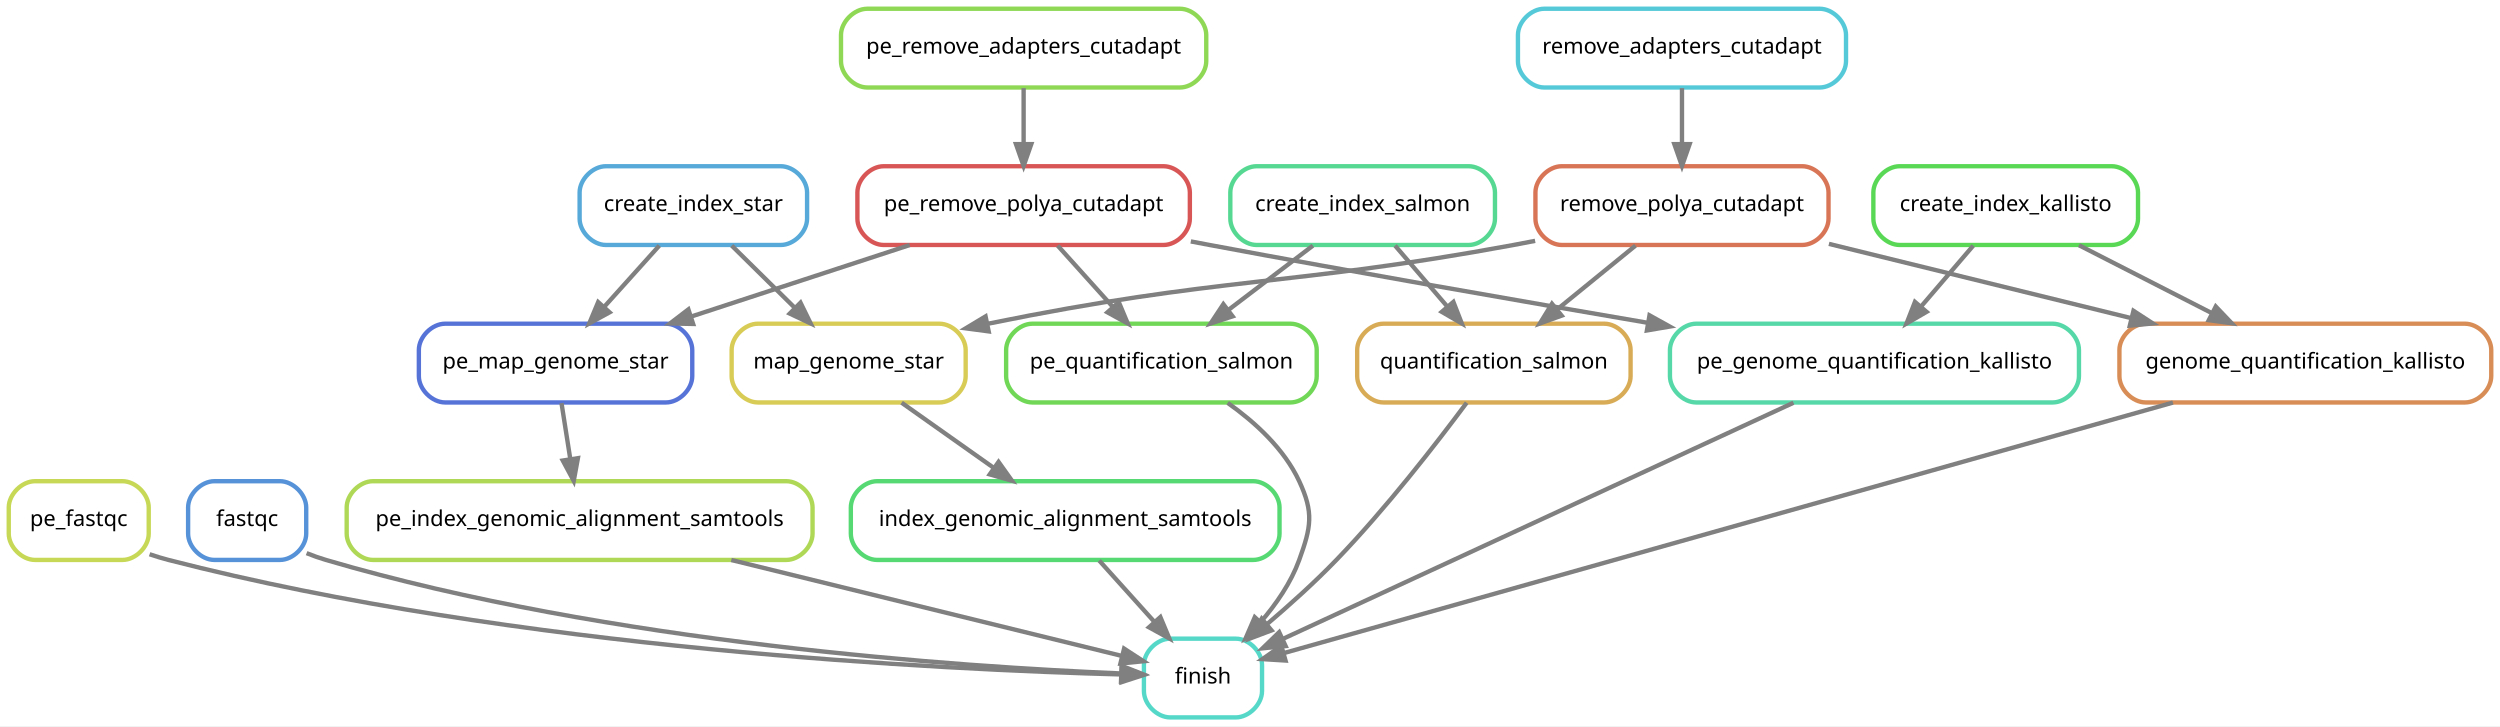
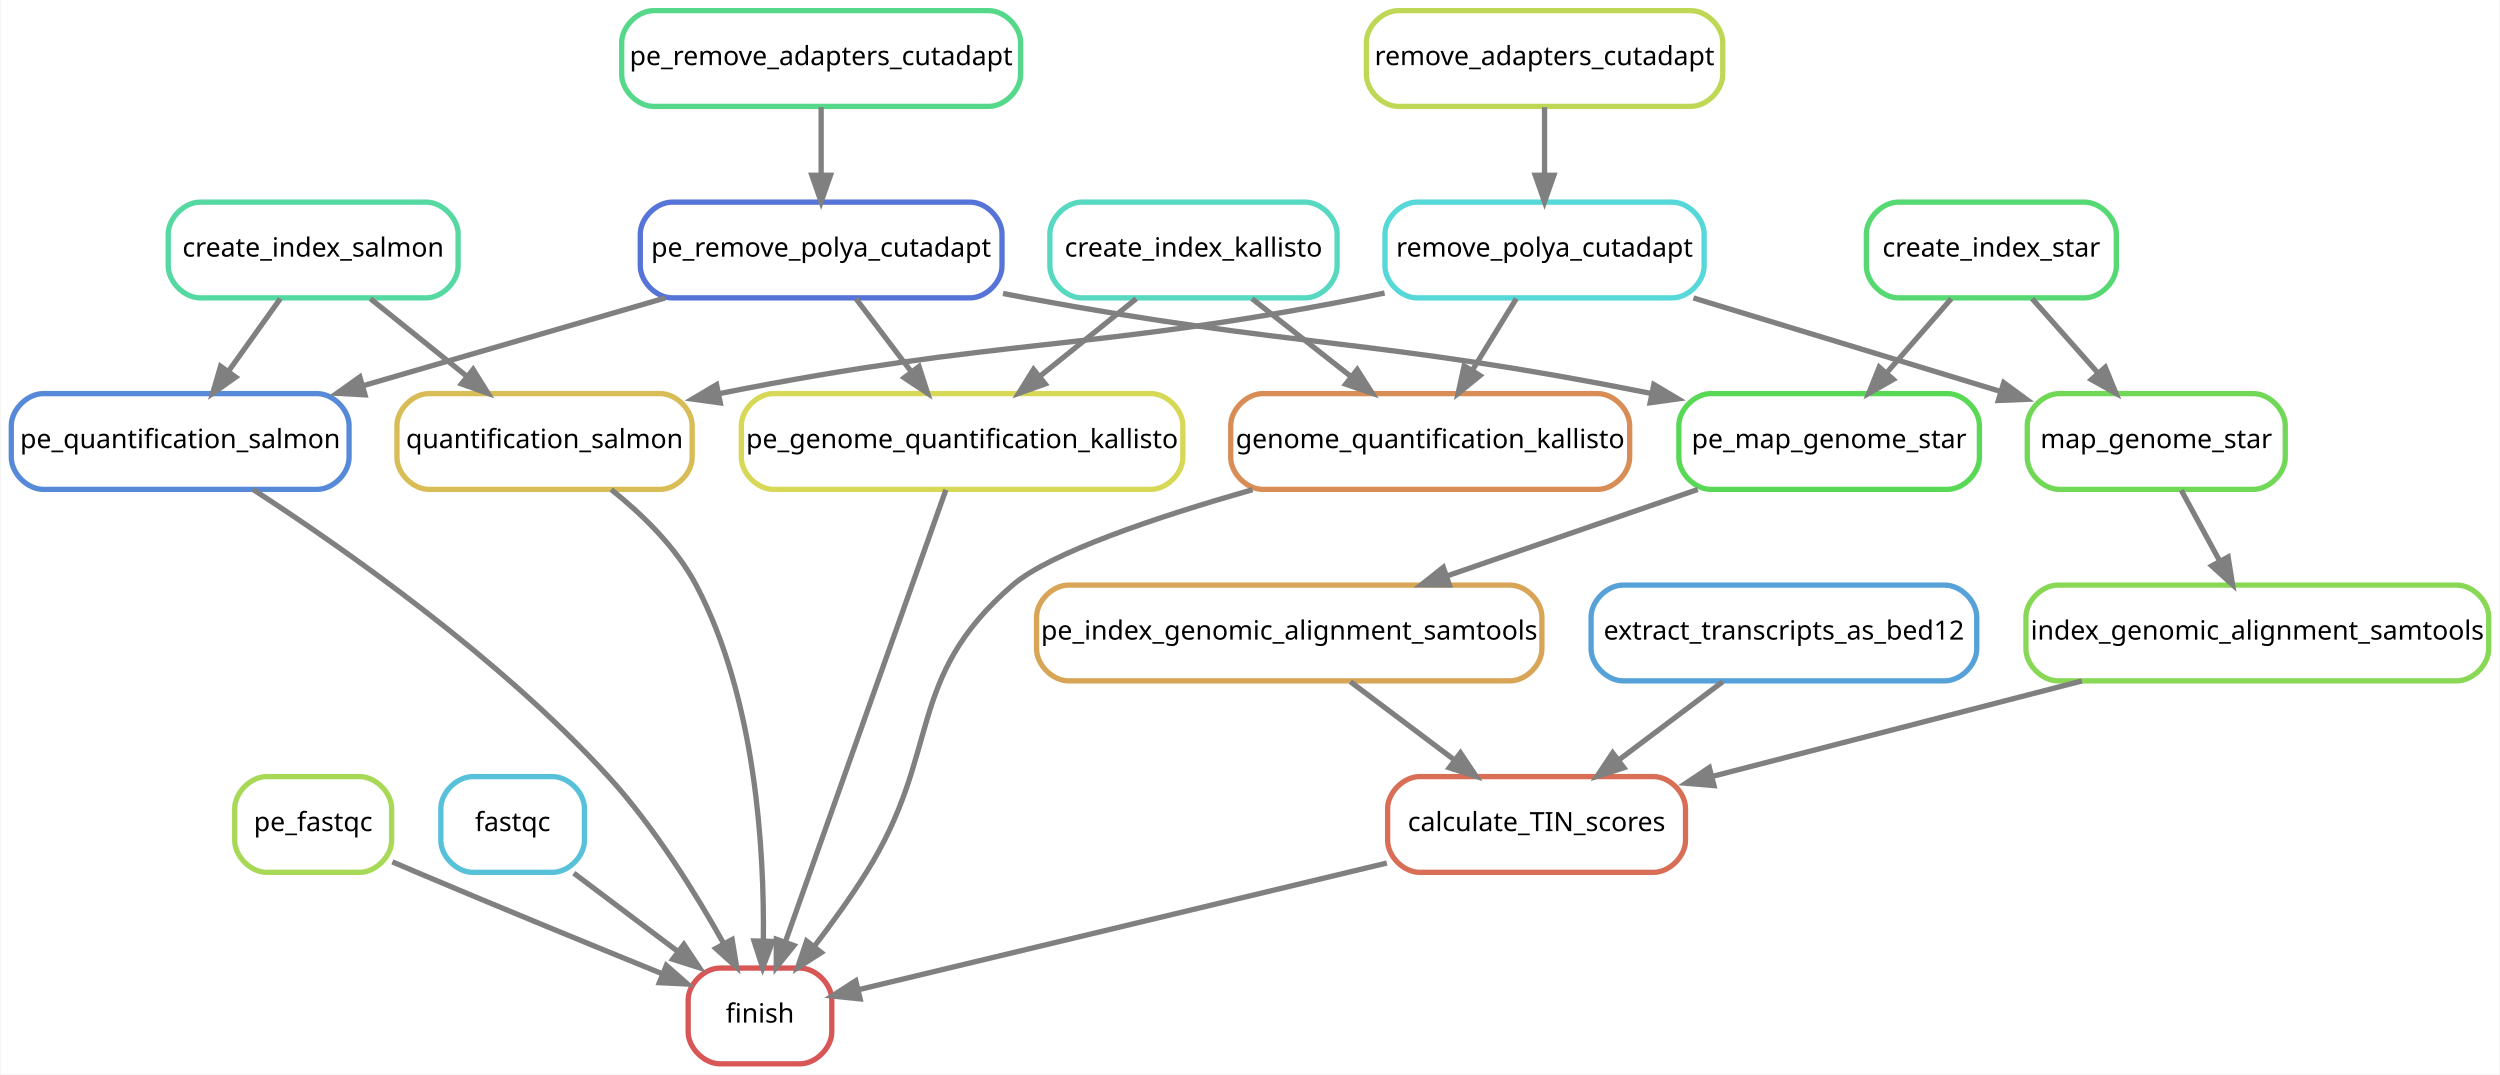
- <svg xmlns="http://www.w3.org/2000/svg" width="1143pt" height="332pt" viewBox="0.00 0.00 1143.00 332.00">
-   <g id="graph0" class="graph" transform="scale(1 1) rotate(0) translate(4 328)">
-     <polygon fill="white" stroke="transparent" points="-4,4 -4,-328 1139,-328 1139,4 -4,4" />
+ <svg xmlns="http://www.w3.org/2000/svg" width="940pt" height="404pt" viewBox="0.00 0.00 939.50 404.00">
+   <g id="graph0" class="graph" transform="scale(1 1) rotate(0) translate(4 400)">
+     <polygon fill="white" stroke="none" points="-4,4 -4,-400 935.5,-400 935.5,4 -4,4" />
    <g id="node1" class="node">
-       <path fill="none" stroke="#56d8c9" stroke-width="2" d="M561,-36C561,-36 531,-36 531,-36 525,-36 519,-30 519,-24 519,-24 519,-12 519,-12 519,-6 525,0 531,0 531,0 561,0 561,0 567,0 573,-6 573,-12 573,-12 573,-24 573,-24 573,-30 567,-36 561,-36" />
-       <text text-anchor="middle" x="546" y="-15.5" font-family="sans" font-size="10.00">finish</text>
+       <path fill="none" stroke="#d85656" stroke-width="2" d="M296.5,-36C296.5,-36 266.5,-36 266.5,-36 260.5,-36 254.5,-30 254.5,-24 254.5,-24 254.5,-12 254.5,-12 254.5,-6 260.5,-0 266.5,-0 266.5,-0 296.5,-0 296.5,-0 302.5,-0 308.5,-6 308.5,-12 308.5,-12 308.5,-24 308.5,-24 308.5,-30 302.5,-36 296.5,-36" />
+       <text text-anchor="middle" x="281.5" y="-15.5" font-family="sans" font-size="10.00">finish</text>
    </g>
    <g id="node2" class="node">
-       <path fill="none" stroke="#c6d856" stroke-width="2" d="M52,-108C52,-108 12,-108 12,-108 6,-108 0,-102 0,-96 0,-96 0,-84 0,-84 0,-78 6,-72 12,-72 12,-72 52,-72 52,-72 58,-72 64,-78 64,-84 64,-84 64,-96 64,-96 64,-102 58,-108 52,-108" />
-       <text text-anchor="middle" x="32" y="-87.5" font-family="sans" font-size="10.00">pe_fastqc</text>
+       <path fill="none" stroke="#a7d856" stroke-width="2" d="M131,-108C131,-108 96,-108 96,-108 90,-108 84,-102 84,-96 84,-96 84,-84 84,-84 84,-78 90,-72 96,-72 96,-72 131,-72 131,-72 137,-72 143,-78 143,-84 143,-84 143,-96 143,-96 143,-102 137,-108 131,-108" />
+       <text text-anchor="middle" x="113.5" y="-87.5" font-family="sans" font-size="10.00">pe_fastqc</text>
+     </g>
+     <g id="edge5" class="edge">
+       <path fill="none" stroke="grey" stroke-width="2" d="M143.282,-75.941C146.391,-74.6 149.507,-73.267 152.5,-72 183.541,-58.86 218.97,-44.338 244.835,-33.822" />
+       <polygon fill="grey" stroke="grey" stroke-width="2" points="246.302,-37.004 254.25,-30 243.668,-30.519 246.302,-37.004" />
+     </g>
+     <g id="node3" class="node">
+       <path fill="none" stroke="#56c1d8" stroke-width="2" d="M203.5,-108C203.5,-108 173.5,-108 173.5,-108 167.5,-108 161.5,-102 161.5,-96 161.5,-96 161.5,-84 161.5,-84 161.5,-78 167.5,-72 173.5,-72 173.5,-72 203.5,-72 203.5,-72 209.5,-72 215.5,-78 215.5,-84 215.5,-84 215.5,-96 215.5,-96 215.5,-102 209.5,-108 203.5,-108" />
+       <text text-anchor="middle" x="188.5" y="-87.5" font-family="sans" font-size="10.00">fastqc</text>
+     </g>
+     <g id="edge6" class="edge">
+       <path fill="none" stroke="grey" stroke-width="2" d="M211.489,-71.697C223.314,-62.796 237.892,-51.823 250.679,-42.199" />
+       <polygon fill="grey" stroke="grey" stroke-width="2" points="252.891,-44.914 258.776,-36.104 248.681,-39.322 252.891,-44.914" />
+     </g>
+     <g id="node4" class="node">
+       <path fill="none" stroke="#568ad8" stroke-width="2" d="M115,-252C115,-252 12,-252 12,-252 6,-252 -7.10543e-15,-246 -7.10543e-15,-240 -7.10543e-15,-240 -7.10543e-15,-228 -7.10543e-15,-228 -7.10543e-15,-222 6,-216 12,-216 12,-216 115,-216 115,-216 121,-216 127,-222 127,-228 127,-228 127,-240 127,-240 127,-246 121,-252 115,-252" />
+       <text text-anchor="middle" x="63.5" y="-231.5" font-family="sans" font-size="10.00">pe_quantification_salmon</text>
+     </g>
+     <g id="edge7" class="edge">
+       <path fill="none" stroke="grey" stroke-width="2" d="M90.869,-215.973C124.885,-193.92 183.454,-152.942 224.5,-108 241.966,-88.876 257.5,-63.784 267.923,-45.119" />
+       <polygon fill="grey" stroke="grey" stroke-width="2" points="271.035,-46.723 272.753,-36.268 264.89,-43.37 271.035,-46.723" />
+     </g>
+     <g id="node5" class="node">
+       <path fill="none" stroke="#d8bc56" stroke-width="2" d="M244,-252C244,-252 157,-252 157,-252 151,-252 145,-246 145,-240 145,-240 145,-228 145,-228 145,-222 151,-216 157,-216 157,-216 244,-216 244,-216 250,-216 256,-222 256,-228 256,-228 256,-240 256,-240 256,-246 250,-252 244,-252" />
+       <text text-anchor="middle" x="200.5" y="-231.5" font-family="sans" font-size="10.00">quantification_salmon</text>
    </g>
    <g id="edge3" class="edge">
-       <path fill="none" stroke="grey" stroke-width="2" d="M64.39,-74.6C67.27,-73.62 70.16,-72.73 73,-72 231.51,-31.13 427.95,-21.78 508.69,-19.64" />
-       <polygon fill="grey" stroke="grey" stroke-width="2" points="508.94,-23.13 518.85,-19.39 508.77,-16.13 508.94,-23.13" />
+       <path fill="none" stroke="grey" stroke-width="2" d="M225.562,-215.933C237.162,-206.679 250.005,-194.227 257.5,-180 279.985,-137.319 283.155,-79.972 282.771,-46.495" />
+       <polygon fill="grey" stroke="grey" stroke-width="2" points="286.261,-46.028 282.527,-36.113 279.263,-46.193 286.261,-46.028" />
    </g>
-     <g id="node3" class="node">
-       <path fill="none" stroke="#5692d8" stroke-width="2" d="M124,-108C124,-108 94,-108 94,-108 88,-108 82,-102 82,-96 82,-96 82,-84 82,-84 82,-78 88,-72 94,-72 94,-72 124,-72 124,-72 130,-72 136,-78 136,-84 136,-84 136,-96 136,-96 136,-102 130,-108 124,-108" />
-       <text text-anchor="middle" x="109" y="-87.5" font-family="sans" font-size="10.00">fastqc</text>
+     <g id="node6" class="node">
+       <path fill="none" stroke="#d6d856" stroke-width="2" d="M428.5,-252C428.5,-252 286.5,-252 286.5,-252 280.5,-252 274.5,-246 274.5,-240 274.5,-240 274.5,-228 274.5,-228 274.5,-222 280.5,-216 286.5,-216 286.5,-216 428.5,-216 428.5,-216 434.5,-216 440.5,-222 440.5,-228 440.5,-228 440.5,-240 440.5,-240 440.5,-246 434.5,-252 428.5,-252" />
+       <text text-anchor="middle" x="357.5" y="-231.5" font-family="sans" font-size="10.00">pe_genome_quantification_kallisto</text>
+     </g>
+     <g id="edge4" class="edge">
+       <path fill="none" stroke="grey" stroke-width="2" d="M351.409,-215.849C338.207,-178.675 306.871,-90.439 291.025,-45.82" />
+       <polygon fill="grey" stroke="grey" stroke-width="2" points="294.265,-44.484 287.62,-36.233 287.668,-46.827 294.265,-44.484" />
+     </g>
+     <g id="node7" class="node">
+       <path fill="none" stroke="#d88d56" stroke-width="2" d="M596.5,-252C596.5,-252 470.5,-252 470.5,-252 464.5,-252 458.5,-246 458.5,-240 458.5,-240 458.5,-228 458.5,-228 458.5,-222 464.5,-216 470.5,-216 470.5,-216 596.5,-216 596.5,-216 602.5,-216 608.5,-222 608.5,-228 608.5,-228 608.5,-240 608.5,-240 608.5,-246 602.5,-252 596.5,-252" />
+       <text text-anchor="middle" x="533.5" y="-231.5" font-family="sans" font-size="10.00">genome_quantification_kallisto</text>
+     </g>
+     <g id="edge2" class="edge">
+       <path fill="none" stroke="grey" stroke-width="2" d="M466.704,-215.888C430.604,-205.599 390.594,-192.18 376.5,-180 335.744,-144.78 350.057,-117.673 321.5,-72 315.633,-62.616 308.541,-52.817 301.968,-44.234" />
+       <polygon fill="grey" stroke="grey" stroke-width="2" points="304.545,-41.846 295.633,-36.116 299.026,-46.153 304.545,-41.846" />
+     </g>
+     <g id="node8" class="node">
+       <path fill="none" stroke="#d86e56" stroke-width="2" d="M617.5,-108C617.5,-108 529.5,-108 529.5,-108 523.5,-108 517.5,-102 517.5,-96 517.5,-96 517.5,-84 517.5,-84 517.5,-78 523.5,-72 529.5,-72 529.5,-72 617.5,-72 617.5,-72 623.5,-72 629.5,-78 629.5,-84 629.5,-84 629.5,-96 629.5,-96 629.5,-102 623.5,-108 617.5,-108" />
+       <text text-anchor="middle" x="573.5" y="-87.5" font-family="sans" font-size="10.00">calculate_TIN_scores</text>
+     </g>
+     <g id="edge1" class="edge">
+       <path fill="none" stroke="grey" stroke-width="2" d="M517.199,-75.503C458.593,-61.454 368.502,-39.857 318.378,-27.84" />
+       <polygon fill="grey" stroke="grey" stroke-width="2" points="319.151,-24.427 308.61,-25.499 317.519,-31.234 319.151,-24.427" />
+     </g>
+     <g id="node9" class="node">
+       <path fill="none" stroke="#5673d8" stroke-width="2" d="M360.5,-324C360.5,-324 248.5,-324 248.5,-324 242.5,-324 236.5,-318 236.5,-312 236.5,-312 236.5,-300 236.5,-300 236.5,-294 242.5,-288 248.5,-288 248.5,-288 360.5,-288 360.5,-288 366.5,-288 372.5,-294 372.5,-300 372.5,-300 372.5,-312 372.5,-312 372.5,-318 366.5,-324 360.5,-324" />
+       <text text-anchor="middle" x="304.5" y="-303.5" font-family="sans" font-size="10.00">pe_remove_polya_cutadapt</text>
+     </g>
+     <g id="edge9" class="edge">
+       <path fill="none" stroke="grey" stroke-width="2" d="M245.853,-287.966C211.594,-278.015 168.184,-265.406 132.314,-254.987" />
+       <polygon fill="grey" stroke="grey" stroke-width="2" points="132.989,-251.539 122.41,-252.111 131.037,-258.261 132.989,-251.539" />
+     </g>
+     <g id="edge13" class="edge">
+       <path fill="none" stroke="grey" stroke-width="2" d="M317.601,-287.697C323.891,-279.389 331.547,-269.277 338.465,-260.141" />
+       <polygon fill="grey" stroke="grey" stroke-width="2" points="341.304,-262.19 344.55,-252.104 335.723,-257.964 341.304,-262.19" />
+     </g>
+     <g id="node18" class="node">
+       <path fill="none" stroke="#59d856" stroke-width="2" d="M728,-252C728,-252 639,-252 639,-252 633,-252 627,-246 627,-240 627,-240 627,-228 627,-228 627,-222 633,-216 639,-216 639,-216 728,-216 728,-216 734,-216 740,-222 740,-228 740,-228 740,-240 740,-240 740,-246 734,-252 728,-252" />
+       <text text-anchor="middle" x="683.5" y="-231.5" font-family="sans" font-size="10.00">pe_map_genome_star</text>
+     </g>
+     <g id="edge24" class="edge">
+       <path fill="none" stroke="grey" stroke-width="2" d="M372.886,-289.657C375.793,-289.082 378.674,-288.527 381.5,-288 482.647,-269.141 511.799,-272.997 616.656,-252.052" />
+       <polygon fill="grey" stroke="grey" stroke-width="2" points="617.597,-255.433 626.703,-250.017 616.207,-248.572 617.597,-255.433" />
+     </g>
+     <g id="node10" class="node">
+       <path fill="none" stroke="#56d8a2" stroke-width="2" d="M156,-324C156,-324 71,-324 71,-324 65,-324 59,-318 59,-312 59,-312 59,-300 59,-300 59,-294 65,-288 71,-288 71,-288 156,-288 156,-288 162,-288 168,-294 168,-300 168,-300 168,-312 168,-312 168,-318 162,-324 156,-324" />
+       <text text-anchor="middle" x="113.5" y="-303.5" font-family="sans" font-size="10.00">create_index_salmon</text>
    </g>
    <g id="edge8" class="edge">
-       <path fill="none" stroke="grey" stroke-width="2" d="M136.17,-75.1C139.1,-73.92 142.08,-72.86 145,-72 274.75,-33.8 436.26,-23.08 508.28,-20.11" />
-       <polygon fill="grey" stroke="grey" stroke-width="2" points="508.79,-23.6 518.65,-19.72 508.53,-16.6 508.79,-23.6" />
+       <path fill="none" stroke="grey" stroke-width="2" d="M101.14,-287.697C95.267,-279.474 88.131,-269.483 81.658,-260.421" />
+       <polygon fill="grey" stroke="grey" stroke-width="2" points="84.378,-258.207 75.717,-252.104 78.682,-262.276 84.378,-258.207" />
    </g>
-     <g id="node4" class="node">
-       <path fill="none" stroke="#afd856" stroke-width="2" d="M355.5,-108C355.5,-108 166.5,-108 166.5,-108 160.5,-108 154.5,-102 154.5,-96 154.5,-96 154.5,-84 154.5,-84 154.5,-78 160.5,-72 166.5,-72 166.5,-72 355.5,-72 355.5,-72 361.5,-72 367.5,-78 367.5,-84 367.5,-84 367.5,-96 367.5,-96 367.5,-102 361.5,-108 355.5,-108" />
-       <text text-anchor="middle" x="261" y="-87.5" font-family="sans" font-size="10.00">pe_index_genomic_alignment_samtools</text>
-     </g>
-     <g id="edge4" class="edge">
-       <path fill="none" stroke="grey" stroke-width="2" d="M330.35,-71.97C386.61,-58.15 463.72,-39.21 508.87,-28.12" />
-       <polygon fill="grey" stroke="grey" stroke-width="2" points="509.93,-31.46 518.81,-25.68 508.26,-24.66 509.93,-31.46" />
-     </g>
-     <g id="node5" class="node">
-       <path fill="none" stroke="#56d873" stroke-width="2" d="M569,-108C569,-108 397,-108 397,-108 391,-108 385,-102 385,-96 385,-96 385,-84 385,-84 385,-78 391,-72 397,-72 397,-72 569,-72 569,-72 575,-72 581,-78 581,-84 581,-84 581,-96 581,-96 581,-102 575,-108 569,-108" />
-       <text text-anchor="middle" x="483" y="-87.5" font-family="sans" font-size="10.00">index_genomic_alignment_samtools</text>
-     </g>
-     <g id="edge6" class="edge">
-       <path fill="none" stroke="grey" stroke-width="2" d="M498.57,-71.7C506.2,-63.22 515.52,-52.86 523.88,-43.58" />
-       <polygon fill="grey" stroke="grey" stroke-width="2" points="526.52,-45.88 530.61,-36.1 521.31,-41.2 526.52,-45.88" />
-     </g>
-     <g id="node6" class="node">
-       <path fill="none" stroke="#70d856" stroke-width="2" d="M586,-180C586,-180 468,-180 468,-180 462,-180 456,-174 456,-168 456,-168 456,-156 456,-156 456,-150 462,-144 468,-144 468,-144 586,-144 586,-144 592,-144 598,-150 598,-156 598,-156 598,-168 598,-168 598,-174 592,-180 586,-180" />
-       <text text-anchor="middle" x="527" y="-159.5" font-family="sans" font-size="10.00">pe_quantification_salmon</text>
-     </g>
-     <g id="edge5" class="edge">
-       <path fill="none" stroke="grey" stroke-width="2" d="M557.3,-143.8C569.88,-134.9 583.12,-122.77 590,-108 596.75,-93.49 595.43,-87.05 590,-72 586.25,-61.6 579.46,-51.8 572.33,-43.52" />
-       <polygon fill="grey" stroke="grey" stroke-width="2" points="574.83,-41.06 565.47,-36.08 569.68,-45.81 574.83,-41.06" />
-     </g>
-     <g id="node7" class="node">
-       <path fill="none" stroke="#d8ac56" stroke-width="2" d="M729.5,-180C729.5,-180 628.5,-180 628.5,-180 622.5,-180 616.5,-174 616.5,-168 616.5,-168 616.5,-156 616.5,-156 616.5,-150 622.5,-144 628.5,-144 628.5,-144 729.5,-144 729.5,-144 735.5,-144 741.5,-150 741.5,-156 741.5,-156 741.5,-168 741.5,-168 741.5,-174 735.5,-180 729.5,-180" />
-       <text text-anchor="middle" x="679" y="-159.5" font-family="sans" font-size="10.00">quantification_salmon</text>
-     </g>
-     <g id="edge2" class="edge">
-       <path fill="none" stroke="grey" stroke-width="2" d="M666.56,-143.86C652.82,-125.38 629.64,-95.45 607,-72 597.14,-61.79 585.54,-51.36 575.12,-42.5" />
-       <polygon fill="grey" stroke="grey" stroke-width="2" points="577.34,-39.79 567.43,-36.05 572.84,-45.15 577.34,-39.79" />
-     </g>
-     <g id="node8" class="node">
-       <path fill="none" stroke="#56d8a9" stroke-width="2" d="M934.5,-180C934.5,-180 771.5,-180 771.5,-180 765.5,-180 759.5,-174 759.5,-168 759.5,-168 759.5,-156 759.5,-156 759.5,-150 765.5,-144 771.5,-144 771.5,-144 934.5,-144 934.5,-144 940.5,-144 946.5,-150 946.5,-156 946.5,-156 946.5,-168 946.5,-168 946.5,-174 940.5,-180 934.5,-180" />
-       <text text-anchor="middle" x="853" y="-159.5" font-family="sans" font-size="10.00">pe_genome_quantification_kallisto</text>
-     </g>
-     <g id="edge7" class="edge">
-       <path fill="none" stroke="grey" stroke-width="2" d="M815.97,-143.87C756.75,-116.48 641.43,-63.14 582.53,-35.9" />
-       <polygon fill="grey" stroke="grey" stroke-width="2" points="583.78,-32.62 573.24,-31.6 580.84,-38.97 583.78,-32.62" />
-     </g>
-     <g id="node9" class="node">
-       <path fill="none" stroke="#d88d56" stroke-width="2" d="M1123,-180C1123,-180 977,-180 977,-180 971,-180 965,-174 965,-168 965,-168 965,-156 965,-156 965,-150 971,-144 977,-144 977,-144 1123,-144 1123,-144 1129,-144 1135,-150 1135,-156 1135,-156 1135,-168 1135,-168 1135,-174 1129,-180 1123,-180" />
-       <text text-anchor="middle" x="1050" y="-159.5" font-family="sans" font-size="10.00">genome_quantification_kallisto</text>
-     </g>
-     <g id="edge1" class="edge">
-       <path fill="none" stroke="grey" stroke-width="2" d="M989.46,-143.94C883.9,-114.2 669.21,-53.71 583.03,-29.43" />
-       <polygon fill="grey" stroke="grey" stroke-width="2" points="583.74,-26 573.17,-26.65 581.84,-32.74 583.74,-26" />
-     </g>
-     <g id="node10" class="node">
-       <path fill="none" stroke="#5673d8" stroke-width="2" d="M300.5,-180C300.5,-180 199.5,-180 199.5,-180 193.5,-180 187.5,-174 187.5,-168 187.5,-168 187.5,-156 187.5,-156 187.5,-150 193.5,-144 199.5,-144 199.5,-144 300.5,-144 300.5,-144 306.5,-144 312.5,-150 312.5,-156 312.5,-156 312.5,-168 312.5,-168 312.5,-174 306.5,-180 300.5,-180" />
-       <text text-anchor="middle" x="250" y="-159.5" font-family="sans" font-size="10.00">pe_map_genome_star</text>
-     </g>
-     <g id="edge9" class="edge">
-       <path fill="none" stroke="grey" stroke-width="2" d="M252.72,-143.7C253.93,-135.98 255.39,-126.71 256.74,-118.11" />
-       <polygon fill="grey" stroke="grey" stroke-width="2" points="260.22,-118.53 258.31,-108.1 253.3,-117.44 260.22,-118.53" />
+     <g id="edge11" class="edge">
+       <path fill="none" stroke="grey" stroke-width="2" d="M135.006,-287.697C145.963,-278.881 159.446,-268.032 171.325,-258.474" />
+       <polygon fill="grey" stroke="grey" stroke-width="2" points="173.645,-261.1 179.242,-252.104 169.256,-255.646 173.645,-261.1" />
    </g>
    <g id="node11" class="node">
-       <path fill="none" stroke="#d8cb56" stroke-width="2" d="M425.5,-180C425.5,-180 342.5,-180 342.5,-180 336.5,-180 330.5,-174 330.5,-168 330.5,-168 330.5,-156 330.5,-156 330.5,-150 336.5,-144 342.5,-144 342.5,-144 425.5,-144 425.5,-144 431.5,-144 437.5,-150 437.5,-156 437.5,-156 437.5,-168 437.5,-168 437.5,-174 431.5,-180 425.5,-180" />
-       <text text-anchor="middle" x="384" y="-159.5" font-family="sans" font-size="10.00">map_genome_star</text>
+       <path fill="none" stroke="#56d8d8" stroke-width="2" d="M624.5,-324C624.5,-324 528.5,-324 528.5,-324 522.5,-324 516.5,-318 516.5,-312 516.5,-312 516.5,-300 516.5,-300 516.5,-294 522.5,-288 528.5,-288 528.5,-288 624.5,-288 624.5,-288 630.5,-288 636.5,-294 636.5,-300 636.5,-300 636.5,-312 636.5,-312 636.5,-318 630.5,-324 624.5,-324" />
+       <text text-anchor="middle" x="576.5" y="-303.5" font-family="sans" font-size="10.00">remove_polya_cutadapt</text>
    </g>
    <g id="edge10" class="edge">
-       <path fill="none" stroke="grey" stroke-width="2" d="M408.22,-143.88C420.92,-134.89 436.66,-123.76 450.42,-114.03" />
-       <polygon fill="grey" stroke="grey" stroke-width="2" points="452.54,-116.82 458.69,-108.19 448.5,-111.11 452.54,-116.82" />
+       <path fill="none" stroke="grey" stroke-width="2" d="M516.363,-289.831C513.372,-289.187 510.405,-288.573 507.5,-288 403.939,-267.586 373.787,-273.413 266.048,-251.975" />
+       <polygon fill="grey" stroke="grey" stroke-width="2" points="266.572,-248.51 256.077,-249.958 265.184,-255.371 266.572,-248.51" />
+     </g>
+     <g id="edge14" class="edge">
+       <path fill="none" stroke="grey" stroke-width="2" d="M565.871,-287.697C560.872,-279.559 554.809,-269.689 549.288,-260.701" />
+       <polygon fill="grey" stroke="grey" stroke-width="2" points="552.223,-258.793 544.007,-252.104 546.259,-262.457 552.223,-258.793" />
+     </g>
+     <g id="node19" class="node">
+       <path fill="none" stroke="#70d856" stroke-width="2" d="M843,-252C843,-252 770,-252 770,-252 764,-252 758,-246 758,-240 758,-240 758,-228 758,-228 758,-222 764,-216 770,-216 770,-216 843,-216 843,-216 849,-216 855,-222 855,-228 855,-228 855,-240 855,-240 855,-246 849,-252 843,-252" />
+       <text text-anchor="middle" x="806.5" y="-231.5" font-family="sans" font-size="10.00">map_genome_star</text>
+     </g>
+     <g id="edge25" class="edge">
+       <path fill="none" stroke="grey" stroke-width="2" d="M632.47,-287.966C667.475,-277.312 712.49,-263.612 747.968,-252.814" />
+       <polygon fill="grey" stroke="grey" stroke-width="2" points="749.158,-256.111 757.705,-249.851 747.119,-249.414 749.158,-256.111" />
    </g>
    <g id="node12" class="node">
-       <path fill="none" stroke="#d85656" stroke-width="2" d="M528,-252C528,-252 400,-252 400,-252 394,-252 388,-246 388,-240 388,-240 388,-228 388,-228 388,-222 394,-216 400,-216 400,-216 528,-216 528,-216 534,-216 540,-222 540,-228 540,-228 540,-240 540,-240 540,-246 534,-252 528,-252" />
-       <text text-anchor="middle" x="464" y="-231.5" font-family="sans" font-size="10.00">pe_remove_polya_cutadapt</text>
+       <path fill="none" stroke="#56d8c1" stroke-width="2" d="M486.5,-324C486.5,-324 402.5,-324 402.5,-324 396.5,-324 390.5,-318 390.5,-312 390.5,-312 390.5,-300 390.5,-300 390.5,-294 396.5,-288 402.5,-288 402.5,-288 486.5,-288 486.5,-288 492.5,-288 498.5,-294 498.5,-300 498.5,-300 498.5,-312 498.5,-312 498.5,-318 492.5,-324 486.5,-324" />
+       <text text-anchor="middle" x="444.5" y="-303.5" font-family="sans" font-size="10.00">create_index_kallisto</text>
    </g>
-     <g id="edge11" class="edge">
-       <path fill="none" stroke="grey" stroke-width="2" d="M479.57,-215.7C487.2,-207.22 496.52,-196.86 504.88,-187.58" />
-       <polygon fill="grey" stroke="grey" stroke-width="2" points="507.52,-189.88 511.61,-180.1 502.31,-185.2 507.52,-189.88" />
+     <g id="edge12" class="edge">
+       <path fill="none" stroke="grey" stroke-width="2" d="M422.994,-287.697C412.037,-278.881 398.554,-268.032 386.675,-258.474" />
+       <polygon fill="grey" stroke="grey" stroke-width="2" points="388.744,-255.646 378.758,-252.104 384.355,-261.1 388.744,-255.646" />
    </g>
    <g id="edge15" class="edge">
-       <path fill="none" stroke="grey" stroke-width="2" d="M540.44,-217.62C543.33,-217.07 546.19,-216.53 549,-216 615.58,-203.54 690.55,-190.46 749.38,-180.41" />
-       <polygon fill="grey" stroke="grey" stroke-width="2" points="750.15,-183.83 759.42,-178.7 748.97,-176.93 750.15,-183.83" />
+       <path fill="none" stroke="grey" stroke-width="2" d="M466.5,-287.697C477.709,-278.881 491.502,-268.032 503.654,-258.474" />
+       <polygon fill="grey" stroke="grey" stroke-width="2" points="506.057,-261.038 511.753,-252.104 501.729,-255.535 506.057,-261.038" />
+     </g>
+     <g id="node13" class="node">
+       <path fill="none" stroke="#d8a456" stroke-width="2" d="M563.5,-180C563.5,-180 397.5,-180 397.5,-180 391.5,-180 385.5,-174 385.5,-168 385.5,-168 385.5,-156 385.5,-156 385.5,-150 391.5,-144 397.5,-144 397.5,-144 563.5,-144 563.5,-144 569.5,-144 575.5,-150 575.5,-156 575.5,-156 575.5,-168 575.5,-168 575.5,-174 569.5,-180 563.5,-180" />
+       <text text-anchor="middle" x="480.5" y="-159.5" font-family="sans" font-size="10.00">pe_index_genomic_alignment_samtools</text>
+     </g>
+     <g id="edge17" class="edge">
+       <path fill="none" stroke="grey" stroke-width="2" d="M503.489,-143.697C515.314,-134.796 529.892,-123.823 542.679,-114.199" />
+       <polygon fill="grey" stroke="grey" stroke-width="2" points="544.891,-116.915 550.776,-108.104 540.681,-111.322 544.891,-116.915" />
+     </g>
+     <g id="node14" class="node">
+       <path fill="none" stroke="#56a2d8" stroke-width="2" d="M727,-180C727,-180 606,-180 606,-180 600,-180 594,-174 594,-168 594,-168 594,-156 594,-156 594,-150 600,-144 606,-144 606,-144 727,-144 727,-144 733,-144 739,-150 739,-156 739,-156 739,-168 739,-168 739,-174 733,-180 727,-180" />
+       <text text-anchor="middle" x="666.5" y="-159.5" font-family="sans" font-size="10.00">extract_transcripts_as_bed12</text>
+     </g>
+     <g id="edge18" class="edge">
+       <path fill="none" stroke="grey" stroke-width="2" d="M643.511,-143.697C631.686,-134.796 617.108,-123.823 604.321,-114.199" />
+       <polygon fill="grey" stroke="grey" stroke-width="2" points="606.319,-111.322 596.224,-108.104 602.109,-116.915 606.319,-111.322" />
+     </g>
+     <g id="node15" class="node">
+       <path fill="none" stroke="#88d856" stroke-width="2" d="M919.5,-180C919.5,-180 769.5,-180 769.5,-180 763.5,-180 757.5,-174 757.5,-168 757.5,-168 757.5,-156 757.5,-156 757.5,-150 763.5,-144 769.5,-144 769.5,-144 919.5,-144 919.5,-144 925.5,-144 931.5,-150 931.5,-156 931.5,-156 931.5,-168 931.5,-168 931.5,-174 925.5,-180 919.5,-180" />
+       <text text-anchor="middle" x="844.5" y="-159.5" font-family="sans" font-size="10.00">index_genomic_alignment_samtools</text>
+     </g>
+     <g id="edge16" class="edge">
+       <path fill="none" stroke="grey" stroke-width="2" d="M778.552,-143.966C736.344,-133.063 681.783,-118.97 639.554,-108.062" />
+       <polygon fill="grey" stroke="grey" stroke-width="2" points="640.206,-104.615 629.648,-105.503 638.455,-111.393 640.206,-104.615" />
+     </g>
+     <g id="node16" class="node">
+       <path fill="none" stroke="#56d88a" stroke-width="2" d="M367.5,-396C367.5,-396 241.5,-396 241.5,-396 235.5,-396 229.5,-390 229.5,-384 229.5,-384 229.5,-372 229.5,-372 229.5,-366 235.5,-360 241.5,-360 241.5,-360 367.5,-360 367.5,-360 373.5,-360 379.5,-366 379.5,-372 379.5,-372 379.5,-384 379.5,-384 379.5,-390 373.5,-396 367.5,-396" />
+       <text text-anchor="middle" x="304.5" y="-375.5" font-family="sans" font-size="10.00">pe_remove_adapters_cutadapt</text>
    </g>
    <g id="edge19" class="edge">
-       <path fill="none" stroke="grey" stroke-width="2" d="M411.92,-215.97C381.76,-206.1 343.61,-193.62 311.92,-183.25" />
-       <polygon fill="grey" stroke="grey" stroke-width="2" points="312.9,-179.89 302.31,-180.11 310.73,-186.55 312.9,-179.89" />
+       <path fill="none" stroke="grey" stroke-width="2" d="M304.5,-359.697C304.5,-351.983 304.5,-342.712 304.5,-334.112" />
+       <polygon fill="grey" stroke="grey" stroke-width="2" points="308,-334.104 304.5,-324.104 301,-334.104 308,-334.104" />
    </g>
-     <g id="node13" class="node">
-       <path fill="none" stroke="#56d892" stroke-width="2" d="M667.5,-252C667.5,-252 570.5,-252 570.5,-252 564.5,-252 558.5,-246 558.5,-240 558.5,-240 558.5,-228 558.5,-228 558.5,-222 564.5,-216 570.5,-216 570.5,-216 667.5,-216 667.5,-216 673.5,-216 679.5,-222 679.5,-228 679.5,-228 679.5,-240 679.5,-240 679.5,-246 673.5,-252 667.5,-252" />
-       <text text-anchor="middle" x="619" y="-231.5" font-family="sans" font-size="10.00">create_index_salmon</text>
+     <g id="node17" class="node">
+       <path fill="none" stroke="#bed856" stroke-width="2" d="M631.5,-396C631.5,-396 521.5,-396 521.5,-396 515.5,-396 509.5,-390 509.5,-384 509.5,-384 509.5,-372 509.5,-372 509.5,-366 515.5,-360 521.5,-360 521.5,-360 631.5,-360 631.5,-360 637.5,-360 643.5,-366 643.5,-372 643.5,-372 643.5,-384 643.5,-384 643.5,-390 637.5,-396 631.5,-396" />
+       <text text-anchor="middle" x="576.5" y="-375.5" font-family="sans" font-size="10.00">remove_adapters_cutadapt</text>
    </g>
-     <g id="edge12" class="edge">
-       <path fill="none" stroke="grey" stroke-width="2" d="M596.26,-215.7C584.56,-206.8 570.14,-195.82 557.49,-186.2" />
-       <polygon fill="grey" stroke="grey" stroke-width="2" points="559.56,-183.37 549.48,-180.1 555.32,-188.94 559.56,-183.37" />
-     </g>
-     <g id="edge14" class="edge">
-       <path fill="none" stroke="grey" stroke-width="2" d="M633.83,-215.7C641.02,-207.3 649.8,-197.07 657.69,-187.86" />
-       <polygon fill="grey" stroke="grey" stroke-width="2" points="660.49,-189.97 664.34,-180.1 655.17,-185.42 660.49,-189.97" />
-     </g>
-     <g id="node14" class="node">
-       <path fill="none" stroke="#d87556" stroke-width="2" d="M820,-252C820,-252 710,-252 710,-252 704,-252 698,-246 698,-240 698,-240 698,-228 698,-228 698,-222 704,-216 710,-216 710,-216 820,-216 820,-216 826,-216 832,-222 832,-228 832,-228 832,-240 832,-240 832,-246 826,-252 820,-252" />
-       <text text-anchor="middle" x="765" y="-231.5" font-family="sans" font-size="10.00">remove_polya_cutadapt</text>
-     </g>
-     <g id="edge13" class="edge">
-       <path fill="none" stroke="grey" stroke-width="2" d="M743.74,-215.7C732.91,-206.88 719.58,-196.03 707.84,-186.47" />
-       <polygon fill="grey" stroke="grey" stroke-width="2" points="709.98,-183.7 700.01,-180.1 705.56,-189.13 709.98,-183.7" />
-     </g>
-     <g id="edge17" class="edge">
-       <path fill="none" stroke="grey" stroke-width="2" d="M832.18,-216.5C873.55,-206.34 926.82,-193.26 970.32,-182.57" />
-       <polygon fill="grey" stroke="grey" stroke-width="2" points="971.42,-185.9 980.29,-180.12 969.75,-179.11 971.42,-185.9" />
+     <g id="edge20" class="edge">
+       <path fill="none" stroke="grey" stroke-width="2" d="M576.5,-359.697C576.5,-351.983 576.5,-342.712 576.5,-334.112" />
+       <polygon fill="grey" stroke="grey" stroke-width="2" points="580,-334.104 576.5,-324.104 573,-334.104 580,-334.104" />
    </g>
    <g id="edge21" class="edge">
-       <path fill="none" stroke="grey" stroke-width="2" d="M697.86,-217.89C694.53,-217.23 691.23,-216.6 688,-216 584.62,-196.89 554.75,-201.82 447.45,-179.95" />
-       <polygon fill="grey" stroke="grey" stroke-width="2" points="448.02,-176.49 437.52,-177.89 446.6,-183.35 448.02,-176.49" />
-     </g>
-     <g id="node15" class="node">
-       <path fill="none" stroke="#59d856" stroke-width="2" d="M961.5,-252C961.5,-252 864.5,-252 864.5,-252 858.5,-252 852.5,-246 852.5,-240 852.5,-240 852.5,-228 852.5,-228 852.5,-222 858.5,-216 864.5,-216 864.5,-216 961.5,-216 961.5,-216 967.5,-216 973.5,-222 973.5,-228 973.5,-228 973.5,-240 973.5,-240 973.5,-246 967.5,-252 961.5,-252" />
-       <text text-anchor="middle" x="913" y="-231.5" font-family="sans" font-size="10.00">create_index_kallisto</text>
-     </g>
-     <g id="edge16" class="edge">
-       <path fill="none" stroke="grey" stroke-width="2" d="M898.17,-215.7C890.98,-207.3 882.2,-197.07 874.31,-187.86" />
-       <polygon fill="grey" stroke="grey" stroke-width="2" points="876.83,-185.42 867.66,-180.1 871.51,-189.97 876.83,-185.42" />
-     </g>
-     <g id="edge18" class="edge">
-       <path fill="none" stroke="grey" stroke-width="2" d="M946.51,-215.88C964.84,-206.51 987.74,-194.81 1007.33,-184.8" />
-       <polygon fill="grey" stroke="grey" stroke-width="2" points="1009.04,-187.86 1016.36,-180.19 1005.86,-181.62 1009.04,-187.86" />
-     </g>
-     <g id="node16" class="node">
-       <path fill="none" stroke="#56a9d8" stroke-width="2" d="M353,-252C353,-252 273,-252 273,-252 267,-252 261,-246 261,-240 261,-240 261,-228 261,-228 261,-222 267,-216 273,-216 273,-216 353,-216 353,-216 359,-216 365,-222 365,-228 365,-228 365,-240 365,-240 365,-246 359,-252 353,-252" />
-       <text text-anchor="middle" x="313" y="-231.5" font-family="sans" font-size="10.00">create_index_star</text>
-     </g>
-     <g id="edge20" class="edge">
-       <path fill="none" stroke="grey" stroke-width="2" d="M297.43,-215.7C289.8,-207.22 280.48,-196.86 272.12,-187.58" />
-       <polygon fill="grey" stroke="grey" stroke-width="2" points="274.69,-185.2 265.39,-180.1 269.48,-189.88 274.69,-185.2" />
+       <path fill="none" stroke="grey" stroke-width="2" d="M634.1,-215.966C605.613,-206.142 569.614,-193.729 539.629,-183.389" />
+       <polygon fill="grey" stroke="grey" stroke-width="2" points="540.716,-180.062 530.121,-180.111 538.434,-186.68 540.716,-180.062" />
    </g>
    <g id="edge22" class="edge">
-       <path fill="none" stroke="grey" stroke-width="2" d="M330.55,-215.7C339.23,-207.14 349.86,-196.66 359.35,-187.3" />
-       <polygon fill="grey" stroke="grey" stroke-width="2" points="361.99,-189.62 366.65,-180.1 357.07,-184.63 361.99,-189.62" />
+       <path fill="none" stroke="grey" stroke-width="2" d="M815.893,-215.697C820.265,-207.644 825.557,-197.894 830.395,-188.982" />
+       <polygon fill="grey" stroke="grey" stroke-width="2" points="833.52,-190.563 835.215,-180.104 827.368,-187.223 833.52,-190.563" />
    </g>
-     <g id="node17" class="node">
-       <path fill="none" stroke="#8fd856" stroke-width="2" d="M535.5,-324C535.5,-324 392.5,-324 392.5,-324 386.5,-324 380.5,-318 380.5,-312 380.5,-312 380.5,-300 380.5,-300 380.5,-294 386.5,-288 392.5,-288 392.5,-288 535.5,-288 535.5,-288 541.5,-288 547.5,-294 547.5,-300 547.5,-300 547.5,-312 547.5,-312 547.5,-318 541.5,-324 535.5,-324" />
-       <text text-anchor="middle" x="464" y="-303.5" font-family="sans" font-size="10.00">pe_remove_adapters_cutadapt</text>
+     <g id="node20" class="node">
+       <path fill="none" stroke="#56d873" stroke-width="2" d="M779.5,-324C779.5,-324 709.5,-324 709.5,-324 703.5,-324 697.5,-318 697.5,-312 697.5,-312 697.5,-300 697.5,-300 697.5,-294 703.5,-288 709.5,-288 709.5,-288 779.5,-288 779.5,-288 785.5,-288 791.5,-294 791.5,-300 791.5,-300 791.5,-312 791.5,-312 791.5,-318 785.5,-324 779.5,-324" />
+       <text text-anchor="middle" x="744.5" y="-303.5" font-family="sans" font-size="10.00">create_index_star</text>
    </g>
    <g id="edge23" class="edge">
-       <path fill="none" stroke="grey" stroke-width="2" d="M464,-287.7C464,-279.98 464,-270.71 464,-262.11" />
-       <polygon fill="grey" stroke="grey" stroke-width="2" points="467.5,-262.1 464,-252.1 460.5,-262.1 467.5,-262.1" />
+       <path fill="none" stroke="grey" stroke-width="2" d="M729.421,-287.697C722.108,-279.305 713.19,-269.07 705.165,-259.861" />
+       <polygon fill="grey" stroke="grey" stroke-width="2" points="707.614,-257.344 698.405,-252.104 702.336,-261.943 707.614,-257.344" />
    </g>
-     <g id="node18" class="node">
-       <path fill="none" stroke="#56c9d8" stroke-width="2" d="M828,-324C828,-324 702,-324 702,-324 696,-324 690,-318 690,-312 690,-312 690,-300 690,-300 690,-294 696,-288 702,-288 702,-288 828,-288 828,-288 834,-288 840,-294 840,-300 840,-300 840,-312 840,-312 840,-318 834,-324 828,-324" />
-       <text text-anchor="middle" x="765" y="-303.5" font-family="sans" font-size="10.00">remove_adapters_cutadapt</text>
-     </g>
-     <g id="edge24" class="edge">
-       <path fill="none" stroke="grey" stroke-width="2" d="M765,-287.7C765,-279.98 765,-270.71 765,-262.11" />
-       <polygon fill="grey" stroke="grey" stroke-width="2" points="768.5,-262.1 765,-252.1 761.5,-262.1 768.5,-262.1" />
+     <g id="edge26" class="edge">
+       <path fill="none" stroke="grey" stroke-width="2" d="M759.826,-287.697C767.259,-279.305 776.323,-269.07 784.48,-259.861" />
+       <polygon fill="grey" stroke="grey" stroke-width="2" points="787.34,-261.911 791.35,-252.104 782.1,-257.27 787.34,-261.911" />
    </g>
  </g>
</svg>
